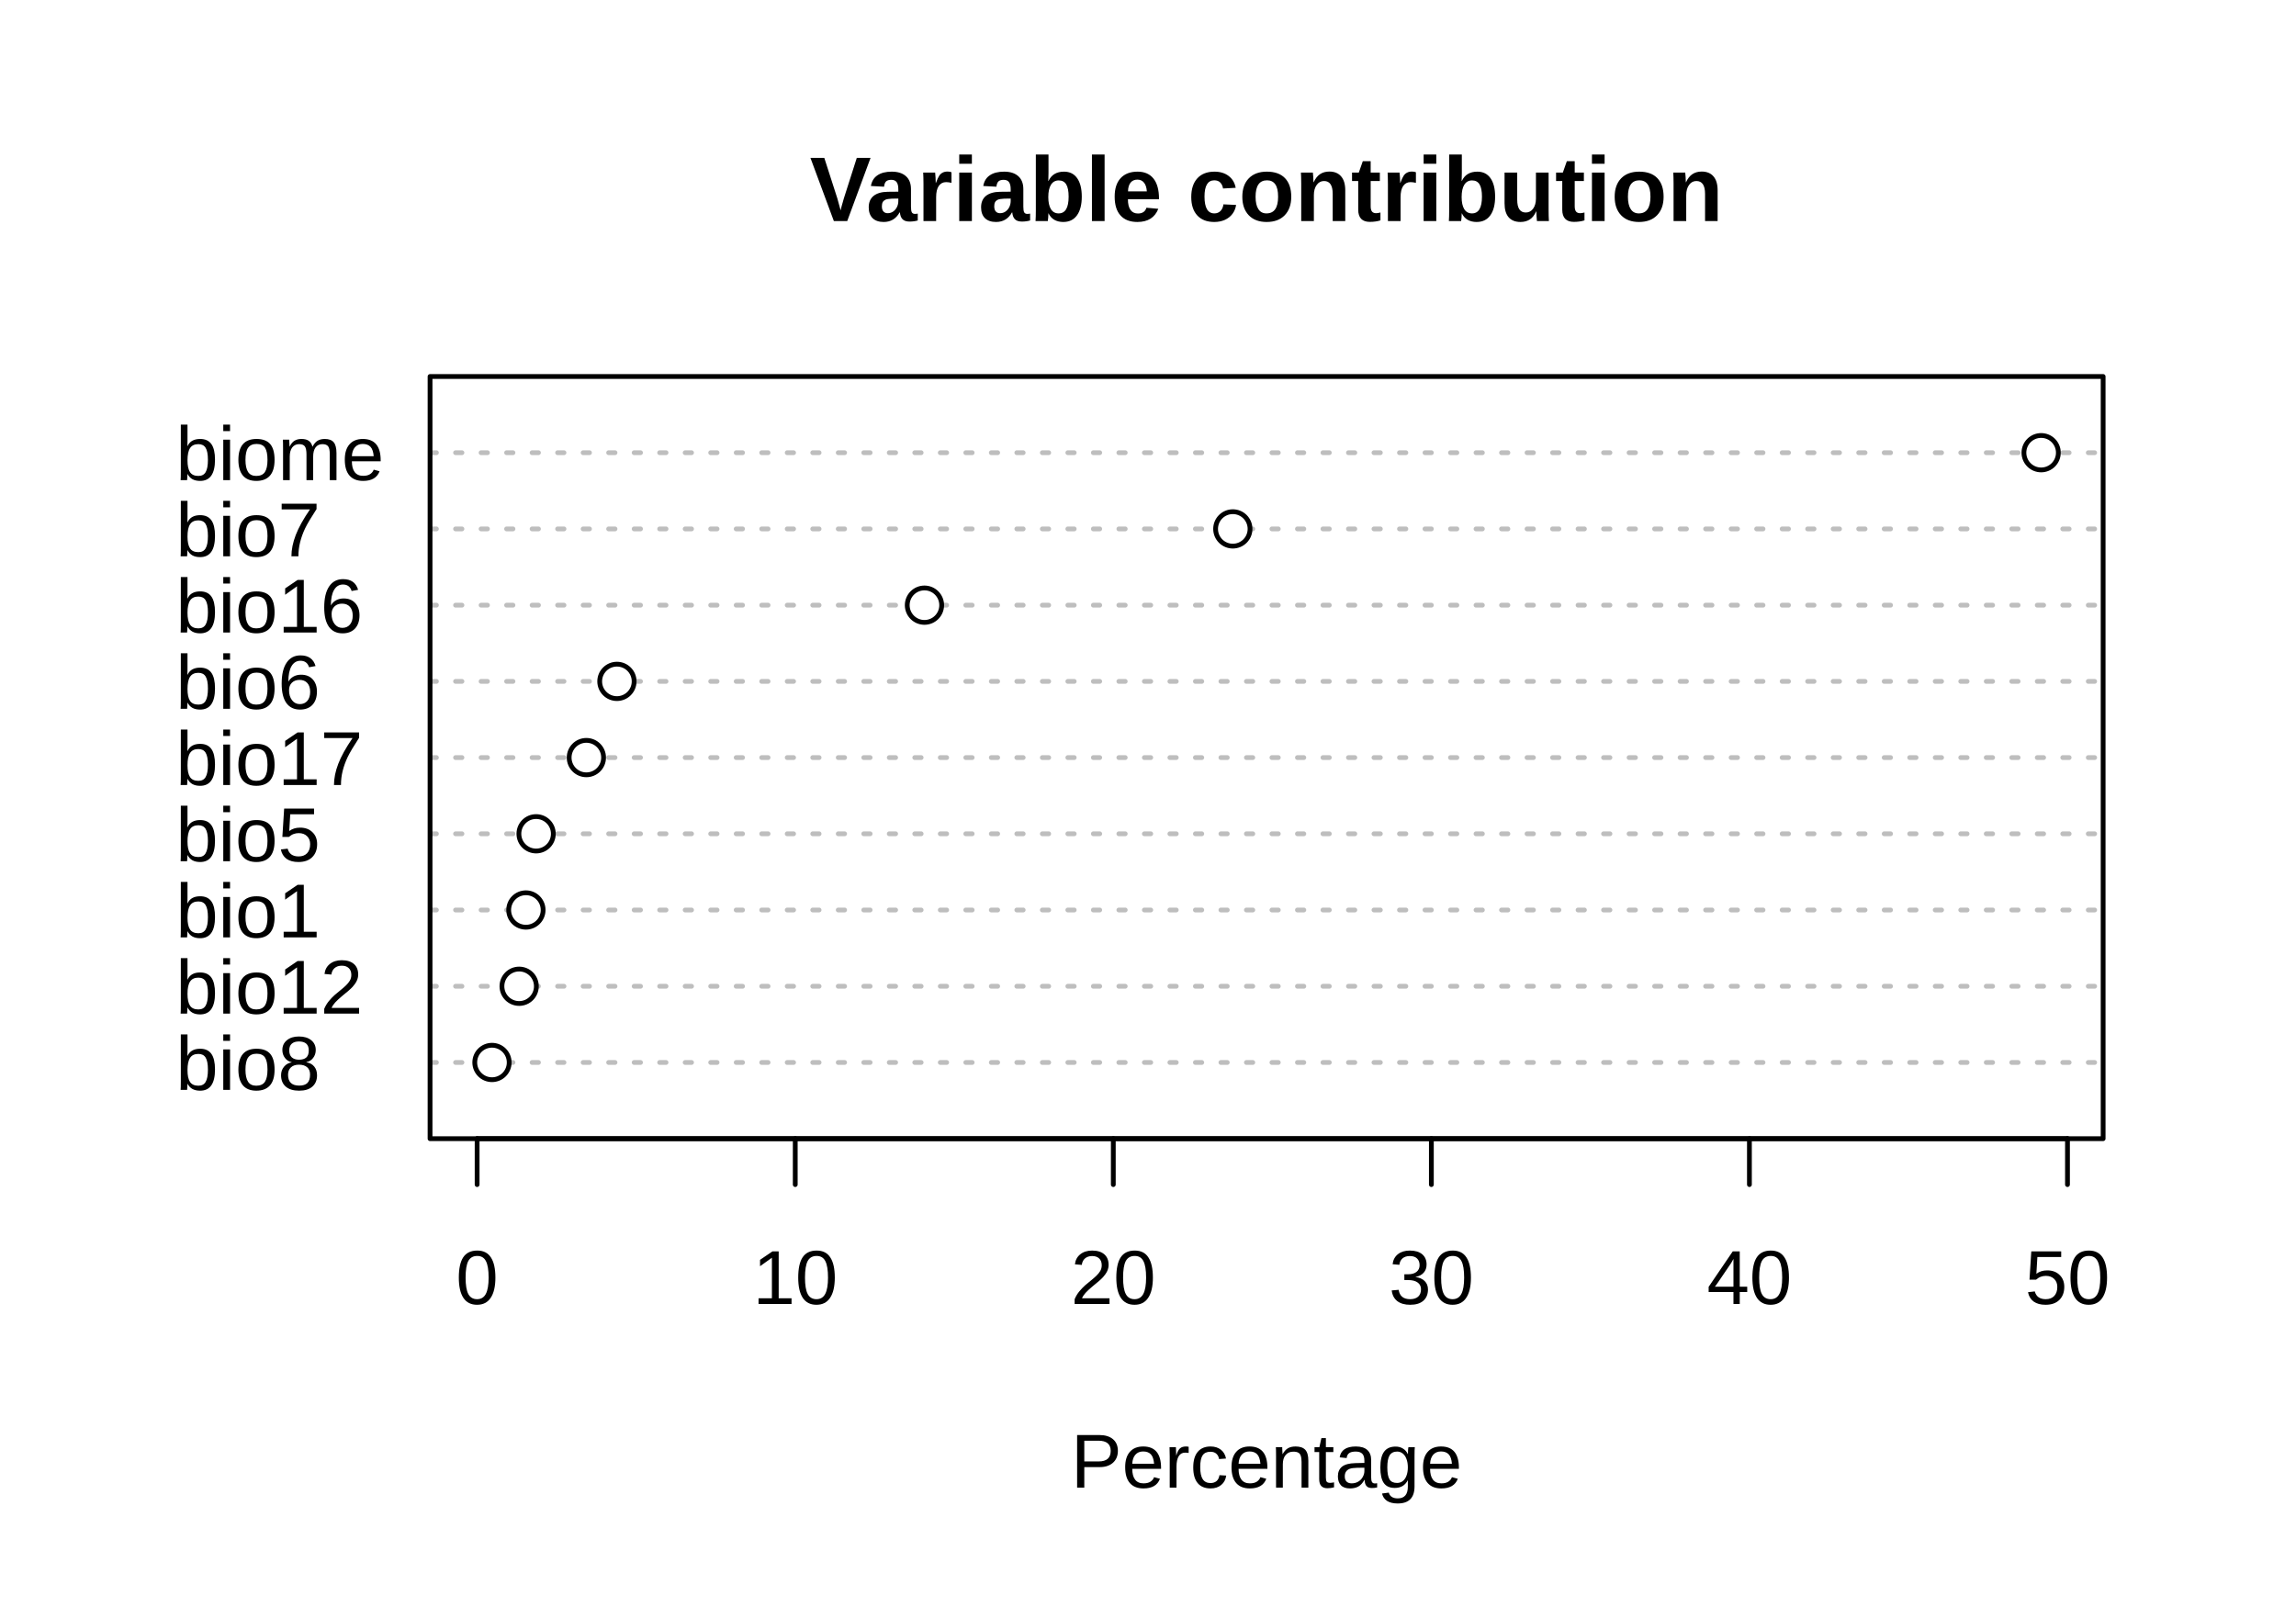
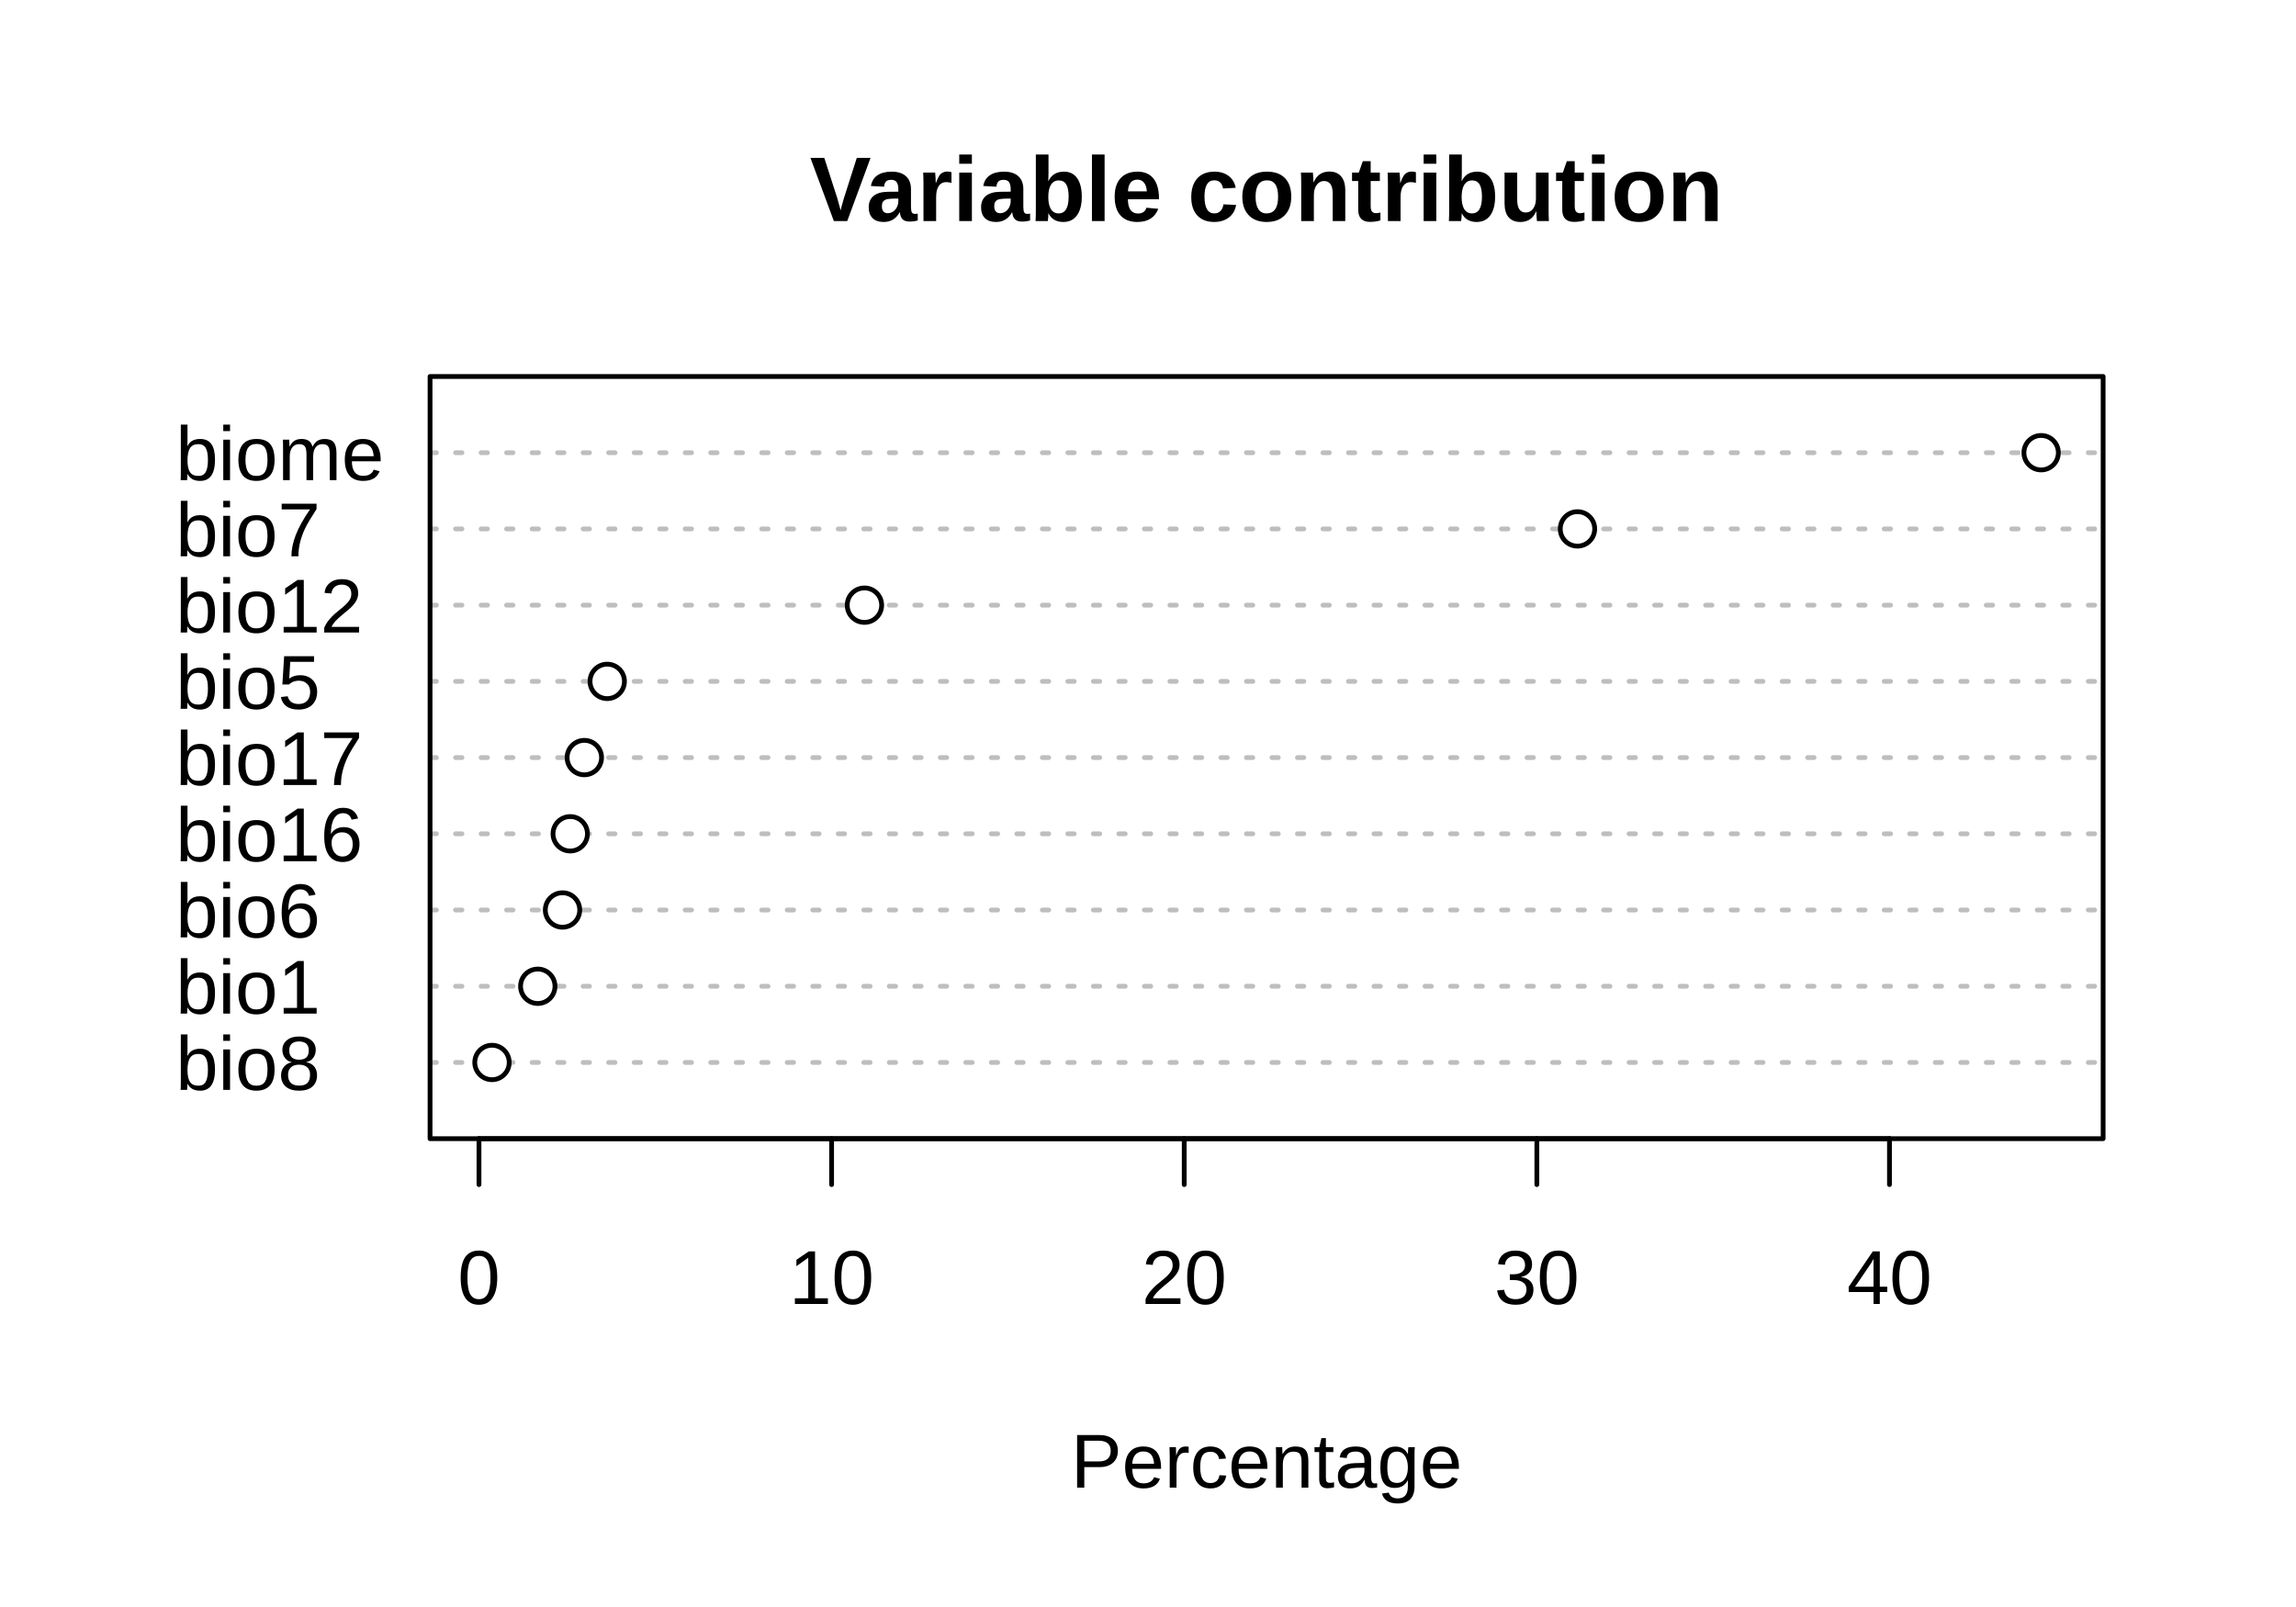
<svg xmlns="http://www.w3.org/2000/svg" class="svglite" width="360.00pt" height="252.00pt" viewBox="0 0 360.00 252.00">
  <defs>
    <style type="text/css">
    .svglite line, .svglite polyline, .svglite polygon, .svglite path, .svglite rect, .svglite circle {
      fill: none;
      stroke: #000000;
      stroke-linecap: round;
      stroke-linejoin: round;
      stroke-miterlimit: 10.00;
    }
    .svglite text {
      white-space: pre;
    }
  </style>
  </defs>
  <rect width="100%" height="100%" style="stroke: none; fill: #FFFFFF;" />
  <defs>
    <clipPath id="cpMC4wMHwzNjAuMDB8MC4wMHwyNTIuMDA=">
      <rect x="0.00" y="0.00" width="360.00" height="252.00" />
    </clipPath>
  </defs>
  <g clip-path="url(#cpMC4wMHwzNjAuMDB8MC4wMHwyNTIuMDA=)">
    <text x="27.54" y="170.91" style="font-size: 12.00px; font-family: &quot;Arial&quot;;" textLength="22.69px" lengthAdjust="spacingAndGlyphs">bio8</text>
-     <text x="27.54" y="158.95" style="font-size: 12.00px; font-family: &quot;Arial&quot;;" textLength="29.36px" lengthAdjust="spacingAndGlyphs">bio12</text>
-     <text x="27.54" y="147.00" style="font-size: 12.00px; font-family: &quot;Arial&quot;;" textLength="22.69px" lengthAdjust="spacingAndGlyphs">bio1</text>
-     <text x="27.54" y="135.05" style="font-size: 12.00px; font-family: &quot;Arial&quot;;" textLength="22.69px" lengthAdjust="spacingAndGlyphs">bio5</text>
+     <text x="27.54" y="158.95" style="font-size: 12.00px; font-family: &quot;Arial&quot;;" textLength="22.69px" lengthAdjust="spacingAndGlyphs">bio1</text>
+     <text x="27.54" y="147.00" style="font-size: 12.00px; font-family: &quot;Arial&quot;;" textLength="22.69px" lengthAdjust="spacingAndGlyphs">bio6</text>
+     <text x="27.54" y="135.05" style="font-size: 12.00px; font-family: &quot;Arial&quot;;" textLength="29.36px" lengthAdjust="spacingAndGlyphs">bio16</text>
    <text x="27.54" y="123.10" style="font-size: 12.00px; font-family: &quot;Arial&quot;;" textLength="29.36px" lengthAdjust="spacingAndGlyphs">bio17</text>
-     <text x="27.54" y="111.15" style="font-size: 12.00px; font-family: &quot;Arial&quot;;" textLength="22.69px" lengthAdjust="spacingAndGlyphs">bio6</text>
-     <text x="27.54" y="99.19" style="font-size: 12.00px; font-family: &quot;Arial&quot;;" textLength="29.36px" lengthAdjust="spacingAndGlyphs">bio16</text>
+     <text x="27.54" y="111.15" style="font-size: 12.00px; font-family: &quot;Arial&quot;;" textLength="22.69px" lengthAdjust="spacingAndGlyphs">bio5</text>
+     <text x="27.54" y="99.19" style="font-size: 12.00px; font-family: &quot;Arial&quot;;" textLength="29.36px" lengthAdjust="spacingAndGlyphs">bio12</text>
    <text x="27.54" y="87.24" style="font-size: 12.00px; font-family: &quot;Arial&quot;;" textLength="22.69px" lengthAdjust="spacingAndGlyphs">bio7</text>
    <text x="27.54" y="75.29" style="font-size: 12.00px; font-family: &quot;Arial&quot;;" textLength="32.69px" lengthAdjust="spacingAndGlyphs">biome</text>
  </g>
  <defs>
    <clipPath id="cpNjcuNDN8MzI5Ljc2fDU5LjA0fDE3OC41Ng==">
      <rect x="67.43" y="59.04" width="262.33" height="119.52" />
    </clipPath>
  </defs>
  <g clip-path="url(#cpNjcuNDN8MzI5Ljc2fDU5LjA0fDE3OC41Ng==)">
    <line x1="67.43" y1="166.61" x2="329.76" y2="166.61" style="stroke-width: 0.75; stroke: #BEBEBE; stroke-dasharray: 1.00,3.00;" />
    <line x1="67.43" y1="154.66" x2="329.76" y2="154.66" style="stroke-width: 0.75; stroke: #BEBEBE; stroke-dasharray: 1.00,3.00;" />
    <line x1="67.43" y1="142.70" x2="329.76" y2="142.70" style="stroke-width: 0.75; stroke: #BEBEBE; stroke-dasharray: 1.00,3.00;" />
    <line x1="67.43" y1="130.75" x2="329.76" y2="130.75" style="stroke-width: 0.75; stroke: #BEBEBE; stroke-dasharray: 1.00,3.00;" />
    <line x1="67.43" y1="118.80" x2="329.76" y2="118.80" style="stroke-width: 0.75; stroke: #BEBEBE; stroke-dasharray: 1.00,3.00;" />
    <line x1="67.43" y1="106.85" x2="329.76" y2="106.85" style="stroke-width: 0.75; stroke: #BEBEBE; stroke-dasharray: 1.00,3.00;" />
    <line x1="67.43" y1="94.90" x2="329.76" y2="94.90" style="stroke-width: 0.75; stroke: #BEBEBE; stroke-dasharray: 1.00,3.00;" />
    <line x1="67.43" y1="82.94" x2="329.76" y2="82.94" style="stroke-width: 0.75; stroke: #BEBEBE; stroke-dasharray: 1.00,3.00;" />
    <line x1="67.43" y1="70.99" x2="329.76" y2="70.99" style="stroke-width: 0.75; stroke: #BEBEBE; stroke-dasharray: 1.00,3.00;" />
    <circle cx="77.14" cy="166.61" r="2.70" style="stroke-width: 0.75; fill: #FFFFFF;" />
-     <circle cx="81.40" cy="154.66" r="2.70" style="stroke-width: 0.75; fill: #FFFFFF;" />
-     <circle cx="82.46" cy="142.70" r="2.70" style="stroke-width: 0.75; fill: #FFFFFF;" />
-     <circle cx="84.06" cy="130.75" r="2.70" style="stroke-width: 0.75; fill: #FFFFFF;" />
-     <circle cx="91.94" cy="118.80" r="2.70" style="stroke-width: 0.75; fill: #FFFFFF;" />
-     <circle cx="96.73" cy="106.85" r="2.70" style="stroke-width: 0.75; fill: #FFFFFF;" />
-     <circle cx="144.95" cy="94.90" r="2.70" style="stroke-width: 0.75; fill: #FFFFFF;" />
-     <circle cx="193.30" cy="82.94" r="2.70" style="stroke-width: 0.75; fill: #FFFFFF;" />
+     <circle cx="84.32" cy="154.66" r="2.70" style="stroke-width: 0.75; fill: #FFFFFF;" />
+     <circle cx="88.20" cy="142.70" r="2.70" style="stroke-width: 0.75; fill: #FFFFFF;" />
+     <circle cx="89.41" cy="130.75" r="2.70" style="stroke-width: 0.75; fill: #FFFFFF;" />
+     <circle cx="91.62" cy="118.80" r="2.70" style="stroke-width: 0.75; fill: #FFFFFF;" />
+     <circle cx="95.21" cy="106.85" r="2.70" style="stroke-width: 0.75; fill: #FFFFFF;" />
+     <circle cx="135.54" cy="94.90" r="2.70" style="stroke-width: 0.75; fill: #FFFFFF;" />
+     <circle cx="247.34" cy="82.94" r="2.70" style="stroke-width: 0.75; fill: #FFFFFF;" />
    <circle cx="320.04" cy="70.99" r="2.70" style="stroke-width: 0.75; fill: #FFFFFF;" />
  </g>
  <g clip-path="url(#cpMC4wMHwzNjAuMDB8MC4wMHwyNTIuMDA=)">
-     <line x1="74.81" y1="178.56" x2="324.17" y2="178.56" style="stroke-width: 0.75;" />
-     <line x1="74.81" y1="178.56" x2="74.81" y2="185.76" style="stroke-width: 0.75;" />
-     <line x1="124.69" y1="178.56" x2="124.69" y2="185.76" style="stroke-width: 0.75;" />
-     <line x1="174.56" y1="178.56" x2="174.56" y2="185.76" style="stroke-width: 0.75;" />
-     <line x1="224.43" y1="178.56" x2="224.43" y2="185.76" style="stroke-width: 0.75;" />
-     <line x1="274.30" y1="178.56" x2="274.30" y2="185.76" style="stroke-width: 0.75;" />
-     <line x1="324.17" y1="178.56" x2="324.17" y2="185.76" style="stroke-width: 0.75;" />
-     <text x="74.81" y="204.48" text-anchor="middle" style="font-size: 12.00px; font-family: &quot;Arial&quot;;" textLength="6.67px" lengthAdjust="spacingAndGlyphs">0</text>
-     <text x="124.69" y="204.48" text-anchor="middle" style="font-size: 12.00px; font-family: &quot;Arial&quot;;" textLength="13.35px" lengthAdjust="spacingAndGlyphs">10</text>
-     <text x="174.56" y="204.48" text-anchor="middle" style="font-size: 12.00px; font-family: &quot;Arial&quot;;" textLength="13.35px" lengthAdjust="spacingAndGlyphs">20</text>
-     <text x="224.43" y="204.48" text-anchor="middle" style="font-size: 12.00px; font-family: &quot;Arial&quot;;" textLength="13.35px" lengthAdjust="spacingAndGlyphs">30</text>
-     <text x="274.30" y="204.48" text-anchor="middle" style="font-size: 12.00px; font-family: &quot;Arial&quot;;" textLength="13.35px" lengthAdjust="spacingAndGlyphs">40</text>
-     <text x="324.17" y="204.48" text-anchor="middle" style="font-size: 12.00px; font-family: &quot;Arial&quot;;" textLength="13.35px" lengthAdjust="spacingAndGlyphs">50</text>
+     <line x1="75.10" y1="178.56" x2="296.26" y2="178.56" style="stroke-width: 0.75;" />
+     <line x1="75.10" y1="178.56" x2="75.10" y2="185.76" style="stroke-width: 0.75;" />
+     <line x1="130.39" y1="178.56" x2="130.39" y2="185.76" style="stroke-width: 0.75;" />
+     <line x1="185.68" y1="178.56" x2="185.68" y2="185.76" style="stroke-width: 0.75;" />
+     <line x1="240.97" y1="178.56" x2="240.97" y2="185.76" style="stroke-width: 0.75;" />
+     <line x1="296.26" y1="178.56" x2="296.26" y2="185.76" style="stroke-width: 0.75;" />
+     <text x="75.10" y="204.48" text-anchor="middle" style="font-size: 12.00px; font-family: &quot;Arial&quot;;" textLength="6.67px" lengthAdjust="spacingAndGlyphs">0</text>
+     <text x="130.39" y="204.48" text-anchor="middle" style="font-size: 12.00px; font-family: &quot;Arial&quot;;" textLength="13.35px" lengthAdjust="spacingAndGlyphs">10</text>
+     <text x="185.68" y="204.48" text-anchor="middle" style="font-size: 12.00px; font-family: &quot;Arial&quot;;" textLength="13.35px" lengthAdjust="spacingAndGlyphs">20</text>
+     <text x="240.97" y="204.48" text-anchor="middle" style="font-size: 12.00px; font-family: &quot;Arial&quot;;" textLength="13.35px" lengthAdjust="spacingAndGlyphs">30</text>
+     <text x="296.26" y="204.48" text-anchor="middle" style="font-size: 12.00px; font-family: &quot;Arial&quot;;" textLength="13.35px" lengthAdjust="spacingAndGlyphs">40</text>
    <polygon points="67.43,178.56 329.76,178.56 329.76,59.04 67.43,59.04 " style="stroke-width: 0.75;" />
    <text x="198.59" y="34.67" text-anchor="middle" style="font-size: 14.40px; font-weight: bold; font-family: &quot;Arial&quot;;" textLength="143.14px" lengthAdjust="spacingAndGlyphs">Variable contribution</text>
    <text x="198.59" y="233.28" text-anchor="middle" style="font-size: 12.00px; font-family: &quot;Arial&quot;;" textLength="61.39px" lengthAdjust="spacingAndGlyphs">Percentage</text>
  </g>
</svg>
